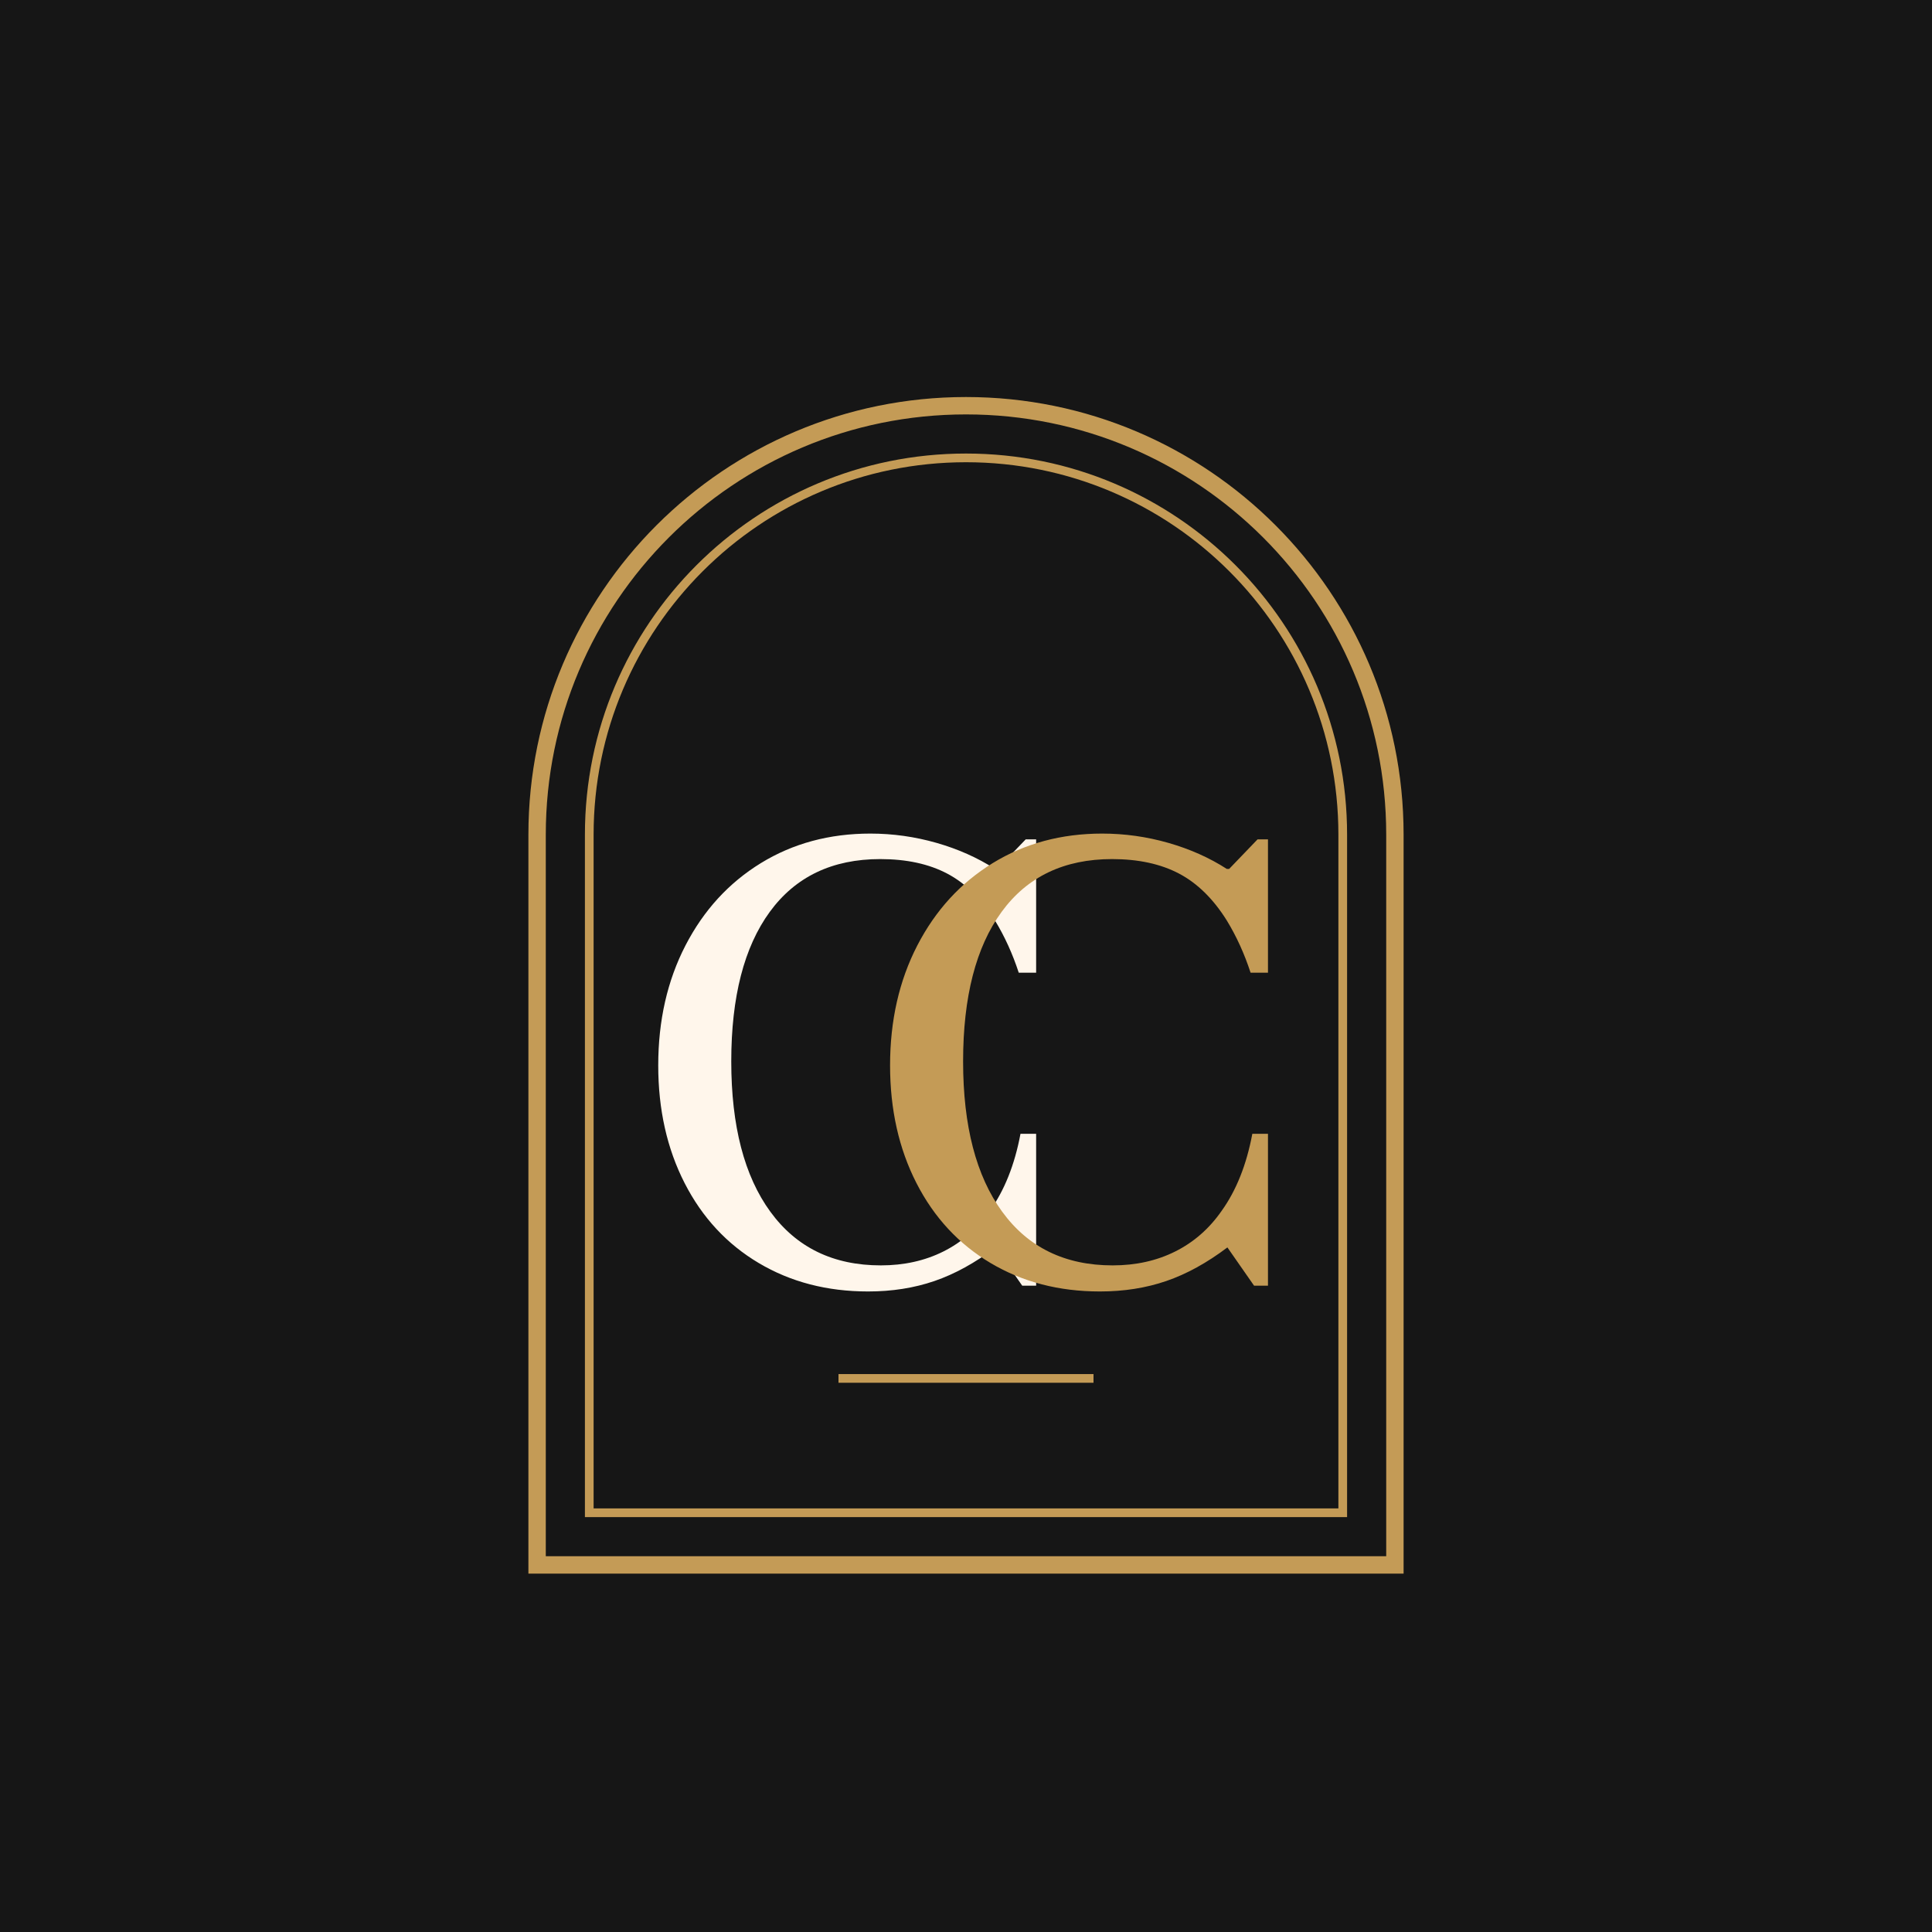
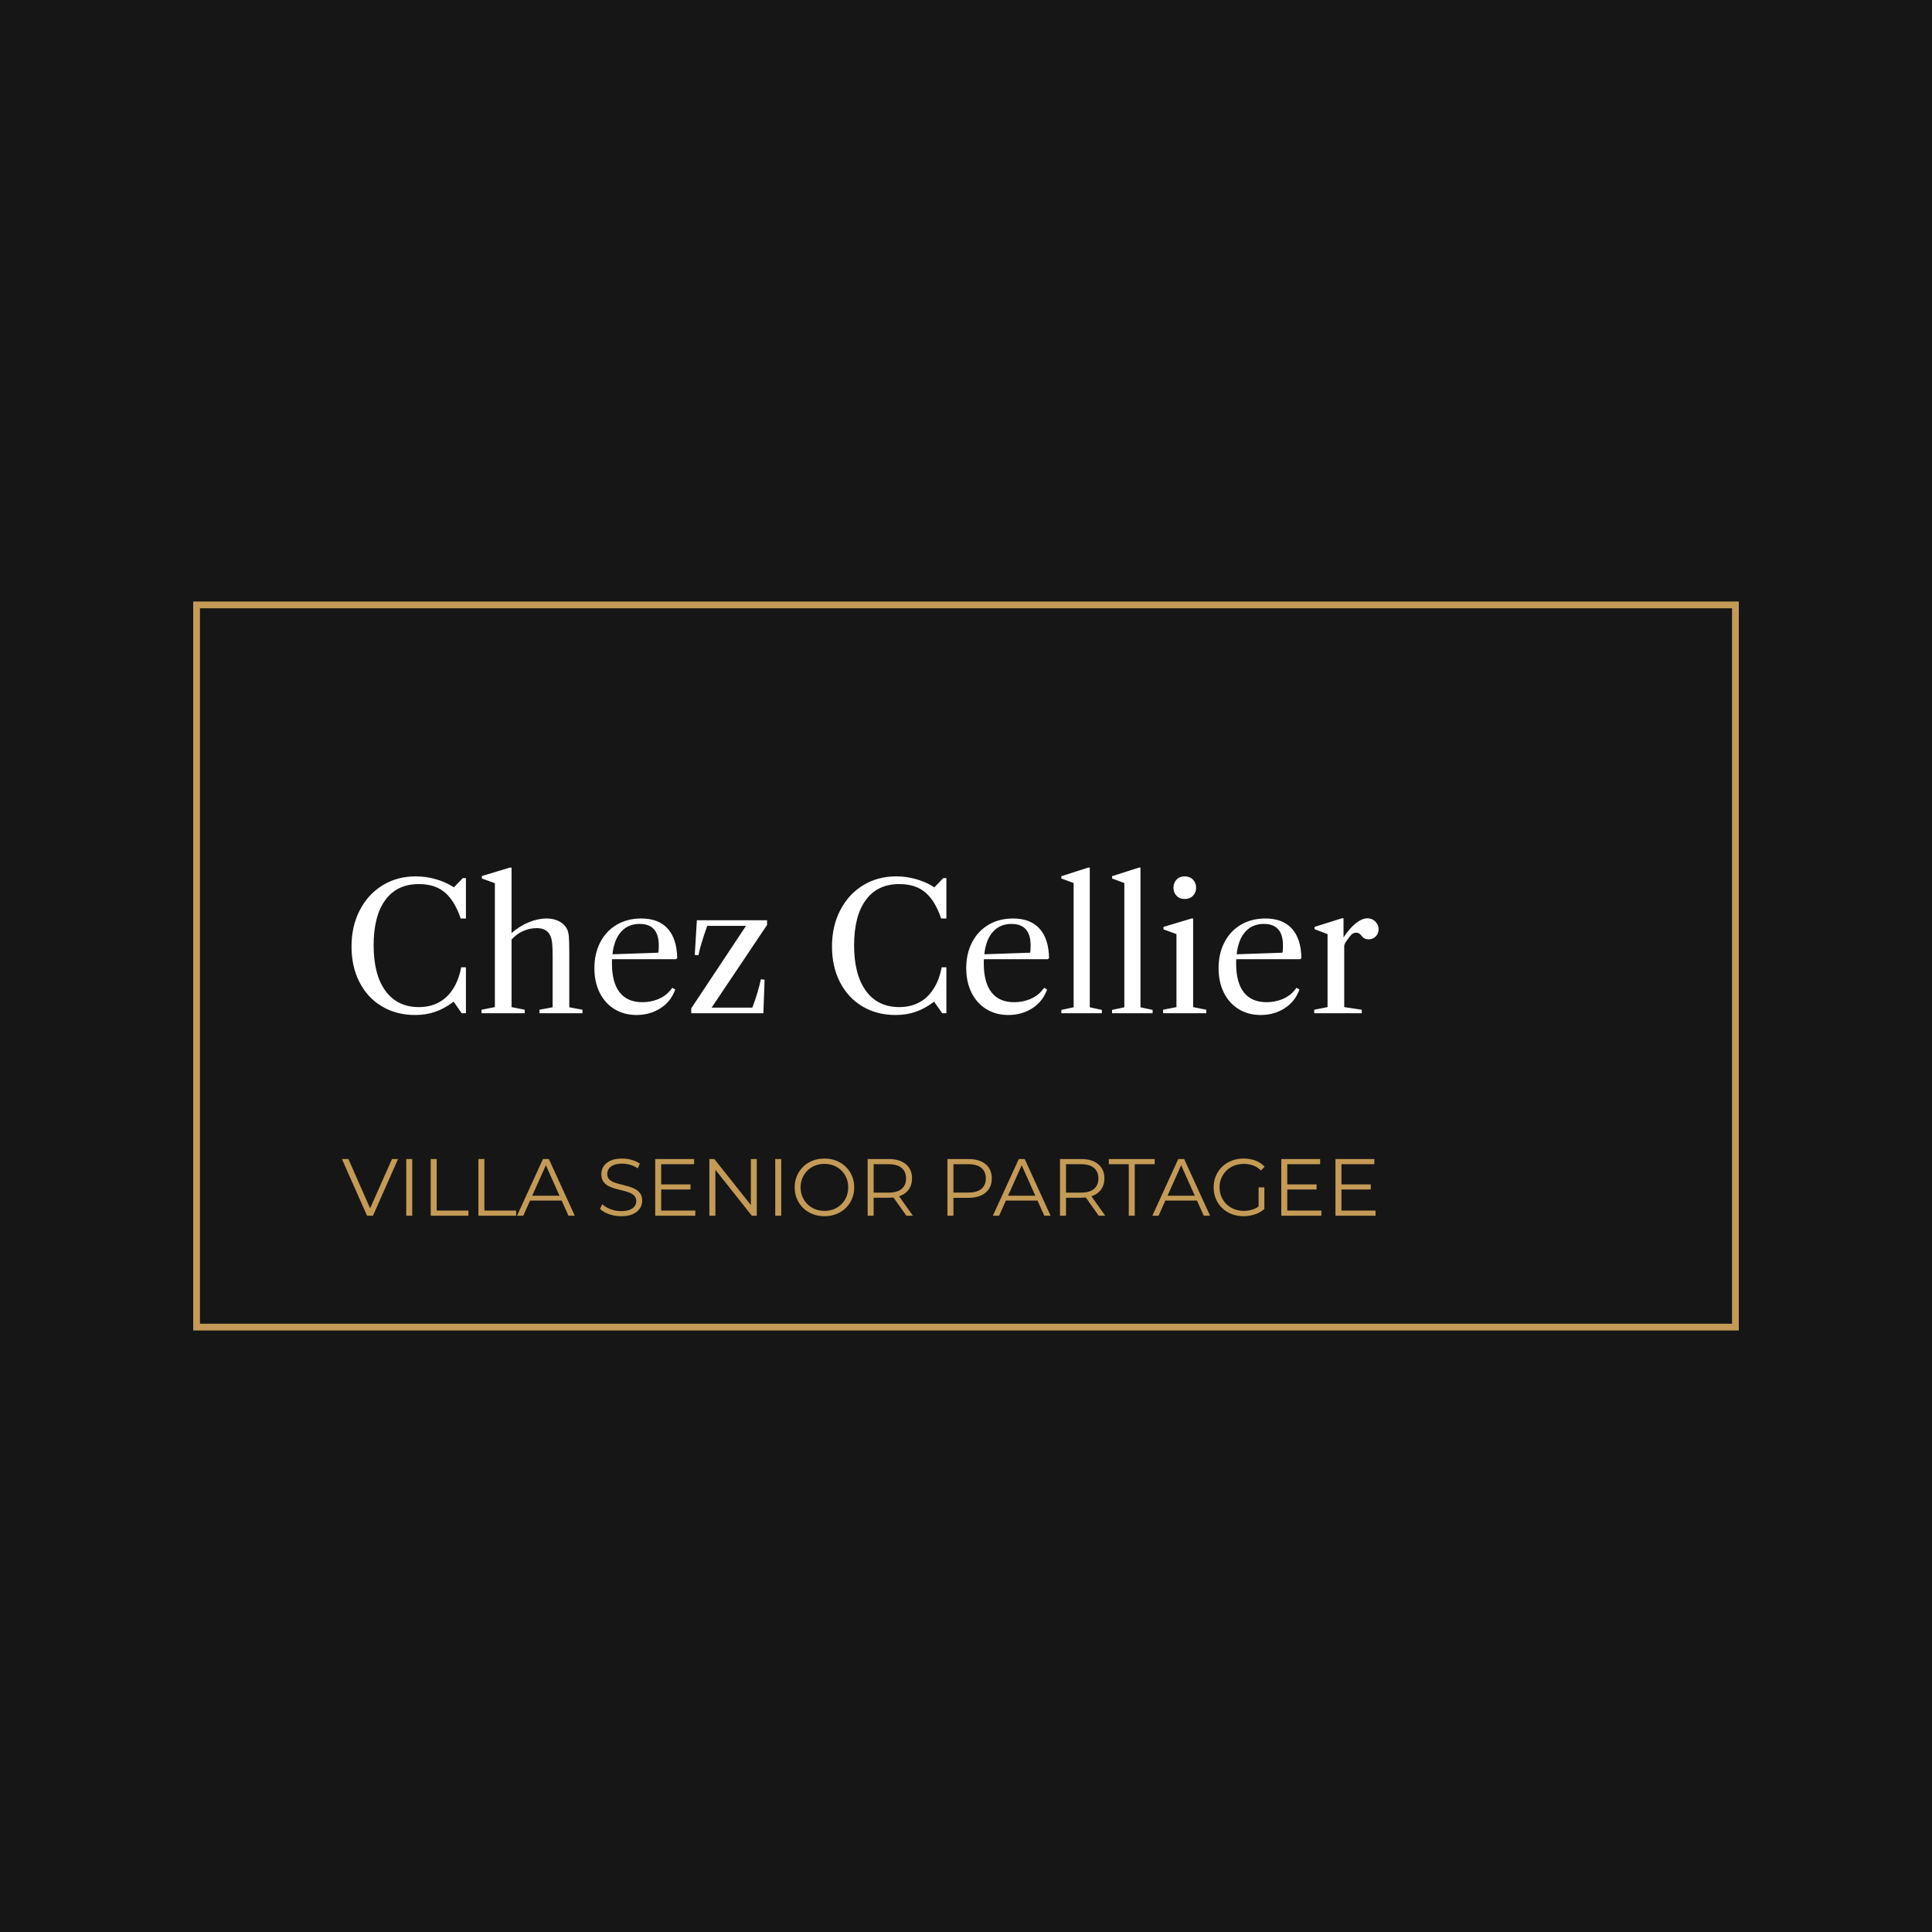
<svg xmlns="http://www.w3.org/2000/svg" width="320" height="320" viewBox="0 0 320 320">
+   <defs />
  <rect width="320" height="320" fill="#161616" />
-   <path d="M88.96,259.20 L88.96,138.24 A71.04,71.04 0 0 1 231.04,138.24 L231.04,259.20 Z" fill="none" stroke="#C49B56" stroke-width="2.88" />
-   <path d="M97.60,250.56 L97.60,138.24 A62.40,62.40 0 0 1 222.40,138.24 L222.40,250.56 Z" fill="none" stroke="#C49B56" stroke-width="1.44" />
-   <path d="M144.16 138.067Q149.728 138.067 155.104 139.603Q160.48 141.139 164.8 143.923H165.184L169.888 139.027H171.616V161.107H168.736Q167.2 156.403 164.8 152.467Q161.44 147.091 156.88 144.691Q152.32 142.291 145.792 142.291Q133.888 142.291 127.504 151.027Q121.12 159.763 121.12 175.795Q121.12 191.827 127.6 200.707Q134.08 209.587 145.888 209.587Q151.648 209.587 156.256 207.283Q160.864 204.979 163.936 200.563Q167.584 195.475 169.024 187.795H171.616V212.947H169.312L164.896 206.611Q159.808 210.451 154.768 212.179Q149.728 213.907 143.776 213.907Q133.6 213.907 125.68 209.203Q117.76 204.499 113.392 195.955Q109.024 187.411 109.024 176.467Q109.024 165.331 113.536 156.595Q118.048 147.859 126.016 142.963Q133.984 138.067 144.16 138.067Z" fill="#FFF6EB" />
-   <path d="M182.56 138.067Q188.128 138.067 193.504 139.603Q198.88 141.139 203.2 143.923H203.584L208.288 139.027H210.016V161.107H207.136Q205.6 156.403 203.2 152.467Q199.84 147.091 195.28 144.691Q190.72 142.291 184.192 142.291Q172.288 142.291 165.904 151.027Q159.52 159.763 159.52 175.795Q159.52 191.827 166.0 200.707Q172.48 209.587 184.288 209.587Q190.048 209.587 194.656 207.283Q199.264 204.979 202.336 200.563Q205.984 195.475 207.424 187.795H210.016V212.947H207.712L203.296 206.611Q198.208 210.451 193.168 212.179Q188.128 213.907 182.176 213.907Q172.0 213.907 164.08 209.203Q156.16 204.499 151.792 195.955Q147.424 187.411 147.424 176.467Q147.424 165.331 151.936 156.595Q156.448 147.859 164.416 142.963Q172.384 138.067 182.56 138.067Z" fill="#C49B56" />
-   <line x1="138.88" y1="228.31" x2="181.12" y2="228.31" stroke="#C49B56" stroke-width="1.44" />
+   <rect x="32.56" y="100.19" width="254.88" height="119.62" fill="none" stroke="#C49B56" stroke-width="1.12" />
+   <path d="M68.86 145.154Q70.545 145.154 72.173 145.619Q73.801 146.084 75.109 146.927H75.225L76.649 145.445H77.172V152.13H76.3Q75.835 150.706 75.109 149.514Q74.091 147.886 72.711 147.16Q71.33 146.433 69.354 146.433Q65.75 146.433 63.817 149.078Q61.884 151.723 61.884 156.577Q61.884 161.431 63.846 164.119Q65.808 166.808 69.383 166.808Q71.127 166.808 72.522 166.11Q73.917 165.413 74.847 164.076Q75.952 162.535 76.387 160.21H77.172V167.825H76.475L75.138 165.907Q73.597 167.07 72.071 167.593Q70.545 168.116 68.743 168.116Q65.662 168.116 63.264 166.692Q60.867 165.268 59.544 162.681Q58.222 160.094 58.222 156.78Q58.222 153.409 59.588 150.764Q60.954 148.119 63.366 146.637Q65.779 145.154 68.86 145.154ZM96.472 167.244V167.825H89.351V167.244L91.531 166.837V158.292Q91.531 157.013 91.458 156.272Q91.385 155.531 91.182 155.066Q90.63 153.729 88.915 153.729Q87.723 153.729 86.648 154.208Q85.572 154.688 84.729 155.618V166.808L86.909 167.244V167.825H79.759V167.244L81.968 166.808V146.288L79.817 145.503V145.096L84.439 143.701H84.729V154.542Q86.066 153.38 87.578 152.755Q89.089 152.13 90.542 152.13Q91.705 152.13 92.606 152.595Q93.507 153.06 93.914 153.874Q94.147 154.339 94.219 155.109Q94.292 155.879 94.292 158.001V166.837ZM101.384 158.873Q101.355 159.077 101.355 159.542Q101.355 162.739 102.634 164.367Q103.913 165.994 106.383 165.994Q107.807 165.994 109.028 165.486Q110.249 164.977 111.005 164.047L111.353 163.611L111.847 163.901L111.673 164.308Q110.917 166.081 109.232 167.099Q107.546 168.116 105.424 168.116Q103.36 168.116 101.776 167.142Q100.192 166.169 99.32 164.41Q98.448 162.652 98.448 160.355Q98.448 157.943 99.422 156.068Q100.396 154.194 102.154 153.162Q103.913 152.13 106.209 152.13Q109.057 152.13 110.583 153.801Q112.109 155.472 112.167 158.699L111.964 158.873ZM101.442 158.059 109.028 157.798Q109.115 157.449 109.115 156.606Q109.115 153.031 105.947 153.031Q104.029 153.031 102.866 154.339Q101.704 155.647 101.442 158.059ZM127.049 153.205 117.864 166.895H124.607Q125.072 165.704 125.45 164.425Q125.828 163.146 126.031 162.187L126.642 162.274L126.438 167.825H114.492V167.011L123.561 153.351H117.137Q115.975 156.664 115.684 158.205L115.074 158.176L115.422 152.421H127.049ZM148.441 145.154Q150.127 145.154 151.754 145.619Q153.382 146.084 154.69 146.927H154.806L156.23 145.445H156.754V152.13H155.882Q155.417 150.706 154.69 149.514Q153.673 147.886 152.292 147.16Q150.911 146.433 148.935 146.433Q145.331 146.433 143.398 149.078Q141.465 151.723 141.465 156.577Q141.465 161.431 143.427 164.119Q145.389 166.808 148.964 166.808Q150.708 166.808 152.103 166.11Q153.498 165.413 154.428 164.076Q155.533 162.535 155.969 160.21H156.754V167.825H156.056L154.719 165.907Q153.179 167.07 151.653 167.593Q150.127 168.116 148.325 168.116Q145.244 168.116 142.846 166.692Q140.448 165.268 139.125 162.681Q137.803 160.094 137.803 156.78Q137.803 153.409 139.169 150.764Q140.535 148.119 142.947 146.637Q145.36 145.154 148.441 145.154ZM162.974 158.873Q162.945 159.077 162.945 159.542Q162.945 162.739 164.223 164.367Q165.502 165.994 167.973 165.994Q169.397 165.994 170.618 165.486Q171.839 164.977 172.594 164.047L172.943 163.611L173.437 163.901L173.263 164.308Q172.507 166.081 170.821 167.099Q169.136 168.116 167.014 168.116Q164.95 168.116 163.366 167.142Q161.782 166.169 160.91 164.41Q160.038 162.652 160.038 160.355Q160.038 157.943 161.012 156.068Q161.985 154.194 163.744 153.162Q165.502 152.13 167.798 152.13Q170.647 152.13 172.173 153.801Q173.699 155.472 173.757 158.699L173.553 158.873ZM163.032 158.059 170.618 157.798Q170.705 157.449 170.705 156.606Q170.705 153.031 167.537 153.031Q165.619 153.031 164.456 154.339Q163.293 155.647 163.032 158.059ZM182.506 167.825H175.792V167.273L177.826 166.837V146.259L175.792 145.503V145.125L180.239 143.701H180.5V166.837L182.506 167.273ZM190.906 167.825H184.191V167.273L186.226 166.837V146.259L184.191 145.503V145.125L188.638 143.701H188.9V166.837L190.906 167.273ZM196.225 145.154Q197.067 145.154 197.591 145.692Q198.114 146.23 198.114 147.043Q198.114 147.828 197.591 148.366Q197.067 148.904 196.225 148.904Q195.382 148.904 194.873 148.366Q194.364 147.828 194.364 147.043Q194.364 146.23 194.873 145.692Q195.382 145.154 196.225 145.154ZM199.8 167.825H192.65V167.244L194.858 166.808V154.717L192.708 153.932V153.525L197.358 152.13H197.62V166.808L199.8 167.244ZM204.77 158.873Q204.741 159.077 204.741 159.542Q204.741 162.739 206.02 164.367Q207.299 165.994 209.769 165.994Q211.193 165.994 212.414 165.486Q213.635 164.977 214.39 164.047L214.739 163.611L215.233 163.901L215.059 164.308Q214.303 166.081 212.618 167.099Q210.932 168.116 208.81 168.116Q206.746 168.116 205.162 167.142Q203.578 166.169 202.706 164.41Q201.834 162.652 201.834 160.355Q201.834 157.943 202.808 156.068Q203.782 154.194 205.54 153.162Q207.299 152.13 209.595 152.13Q212.443 152.13 213.969 153.801Q215.495 155.472 215.553 158.699L215.35 158.873ZM204.828 158.059 212.414 157.798Q212.501 157.449 212.501 156.606Q212.501 153.031 209.333 153.031Q207.415 153.031 206.252 154.339Q205.09 155.647 204.828 158.059ZM228.342 153.932Q228.342 154.63 227.862 155.109Q227.383 155.589 226.656 155.589Q225.959 155.589 225.552 155.037Q225.29 154.717 225.101 154.601Q224.912 154.484 224.651 154.484Q224.302 154.484 224.04 154.644Q223.779 154.804 223.488 155.211Q222.994 155.879 222.849 156.112Q222.703 156.344 222.645 156.635V166.808L225.552 167.244V167.825H217.675V167.244L219.884 166.808V154.717L217.733 153.903V153.525L222.238 152.101H222.529V155.269Q223.546 153.729 224.578 152.915Q225.61 152.101 226.511 152.101Q227.267 152.101 227.804 152.639Q228.342 153.176 228.342 153.932Z" fill="#FFFFFF" />
+   <path d="M60.793 201.362 56.634 191.972H57.707L61.598 200.812H61.007L64.925 191.972H65.931L61.772 201.362ZM67.286 201.362V191.972H68.278V201.362ZM71.337 201.362V191.972H72.33V200.504H77.588V201.362ZM79.238 201.362V191.972H80.231V200.504H85.489V201.362ZM85.637 201.362 89.93 191.972H90.909L95.202 201.362H94.155L90.211 192.549H90.614L86.67 201.362ZM87.327 198.854 87.622 198.049H93.082L93.377 198.854ZM102.862 201.443Q101.815 201.443 100.856 201.101Q99.897 200.759 99.374 200.222L99.763 199.458Q100.259 199.94 101.098 200.269Q101.936 200.598 102.862 200.598Q103.747 200.598 104.304 200.376Q104.861 200.155 105.122 199.779Q105.384 199.404 105.384 198.948Q105.384 198.398 105.068 198.062Q104.753 197.727 104.243 197.533Q103.734 197.338 103.117 197.19Q102.499 197.043 101.882 196.875Q101.265 196.707 100.749 196.426Q100.232 196.144 99.917 195.681Q99.602 195.218 99.602 194.467Q99.602 193.77 99.971 193.186Q100.34 192.603 101.104 192.247Q101.869 191.892 103.063 191.892Q103.854 191.892 104.632 192.113Q105.411 192.334 105.974 192.723L105.639 193.515Q105.035 193.112 104.357 192.925Q103.68 192.737 103.05 192.737Q102.204 192.737 101.654 192.965Q101.104 193.193 100.843 193.575Q100.581 193.957 100.581 194.44Q100.581 194.99 100.896 195.326Q101.212 195.661 101.728 195.849Q102.245 196.037 102.862 196.184Q103.479 196.332 104.089 196.506Q104.7 196.681 105.216 196.956Q105.732 197.231 106.048 197.687Q106.363 198.143 106.363 198.881Q106.363 199.565 105.987 200.148Q105.612 200.732 104.84 201.087Q104.069 201.443 102.862 201.443ZM108.523 201.362V191.972H114.962V192.831H109.515V200.504H115.163V201.362ZM109.408 197.016V196.171H114.372V197.016ZM117.497 201.362V191.972H118.316L124.795 200.128H124.366V191.972H125.345V201.362H124.527L118.061 193.206H118.49V201.362ZM128.404 201.362V191.972H129.396V201.362ZM136.56 201.443Q135.5 201.443 134.595 201.087Q133.689 200.732 133.025 200.081Q132.361 199.431 131.992 198.565Q131.623 197.7 131.623 196.667Q131.623 195.634 131.992 194.769Q132.361 193.904 133.025 193.253Q133.689 192.603 134.588 192.247Q135.487 191.892 136.56 191.892Q137.62 191.892 138.518 192.247Q139.417 192.603 140.081 193.246Q140.745 193.89 141.114 194.762Q141.483 195.634 141.483 196.667Q141.483 197.7 141.114 198.572Q140.745 199.444 140.081 200.088Q139.417 200.732 138.518 201.087Q137.62 201.443 136.56 201.443ZM136.56 200.558Q137.405 200.558 138.123 200.269Q138.84 199.981 139.37 199.451Q139.9 198.921 140.195 198.217Q140.49 197.512 140.49 196.667Q140.49 195.822 140.195 195.118Q139.9 194.414 139.37 193.884Q138.84 193.354 138.123 193.065Q137.405 192.777 136.56 192.777Q135.715 192.777 134.99 193.065Q134.266 193.354 133.736 193.884Q133.206 194.414 132.904 195.118Q132.602 195.822 132.602 196.667Q132.602 197.499 132.904 198.21Q133.206 198.921 133.736 199.451Q134.266 199.981 134.99 200.269Q135.715 200.558 136.56 200.558ZM143.71 201.362V191.972H147.225Q149.009 191.972 150.035 192.824Q151.061 193.676 151.061 195.192Q151.061 196.184 150.598 196.902Q150.136 197.62 149.277 198.002Q148.419 198.384 147.225 198.384H144.26L144.703 197.928V201.362ZM150.122 201.362 147.708 197.955H148.781L151.209 201.362ZM144.703 198.009 144.26 197.539H147.198Q148.606 197.539 149.337 196.922Q150.069 196.305 150.069 195.192Q150.069 194.065 149.337 193.448Q148.606 192.831 147.198 192.831H144.26L144.703 192.361ZM156.924 201.362V191.972H160.438Q161.632 191.972 162.491 192.354Q163.349 192.737 163.812 193.454Q164.275 194.172 164.275 195.192Q164.275 196.184 163.812 196.902Q163.349 197.62 162.491 198.009Q161.632 198.398 160.438 198.398H157.474L157.916 197.928V201.362ZM157.916 198.009 157.474 197.526H160.411Q161.82 197.526 162.551 196.915Q163.282 196.305 163.282 195.192Q163.282 194.065 162.551 193.448Q161.82 192.831 160.411 192.831H157.474L157.916 192.361ZM164.449 201.362 168.742 191.972H169.721L174.014 201.362H172.968L169.024 192.549H169.426L165.482 201.362ZM166.14 198.854 166.435 198.049H171.894L172.19 198.854ZM175.57 201.362V191.972H179.085Q180.869 191.972 181.895 192.824Q182.922 193.676 182.922 195.192Q182.922 196.184 182.459 196.902Q181.996 197.62 181.137 198.002Q180.279 198.384 179.085 198.384H176.12L176.563 197.928V201.362ZM181.982 201.362 179.568 197.955H180.641L183.069 201.362ZM176.563 198.009 176.12 197.539H179.058Q180.467 197.539 181.198 196.922Q181.929 196.305 181.929 195.192Q181.929 194.065 181.198 193.448Q180.467 192.831 179.058 192.831H176.12L176.563 192.361ZM186.959 201.362V192.831H183.659V191.972H191.252V192.831H187.952V201.362ZM190.863 201.362 195.156 191.972H196.135L200.428 201.362H199.382L195.438 192.549H195.84L191.896 201.362ZM192.553 198.854 192.848 198.049H198.308L198.603 198.854ZM205.968 201.443Q204.895 201.443 203.99 201.087Q203.084 200.732 202.42 200.088Q201.756 199.444 201.387 198.572Q201.018 197.7 201.018 196.667Q201.018 195.634 201.387 194.762Q201.756 193.89 202.427 193.246Q203.097 192.603 204.003 192.247Q204.908 191.892 205.982 191.892Q207.055 191.892 207.947 192.227Q208.839 192.562 209.469 193.246L208.852 193.877Q208.262 193.287 207.551 193.032Q206.84 192.777 206.022 192.777Q205.15 192.777 204.419 193.065Q203.688 193.354 203.144 193.884Q202.601 194.414 202.299 195.118Q201.997 195.822 201.997 196.667Q201.997 197.499 202.299 198.21Q202.601 198.921 203.144 199.451Q203.688 199.981 204.419 200.269Q205.15 200.558 206.008 200.558Q206.813 200.558 207.531 200.316Q208.249 200.075 208.852 199.498L209.416 200.249Q208.745 200.839 207.846 201.141Q206.947 201.443 205.968 201.443ZM209.416 200.249 208.463 200.128V196.667H209.416ZM212.22 201.362V191.972H218.659V192.831H213.212V200.504H218.86V201.362ZM213.105 197.016V196.171H218.068V197.016ZM221.194 201.362V191.972H227.633V192.831H222.187V200.504H227.834V201.362ZM222.079 197.016V196.171H227.043V197.016Z" fill="#C49B56" />
</svg>
